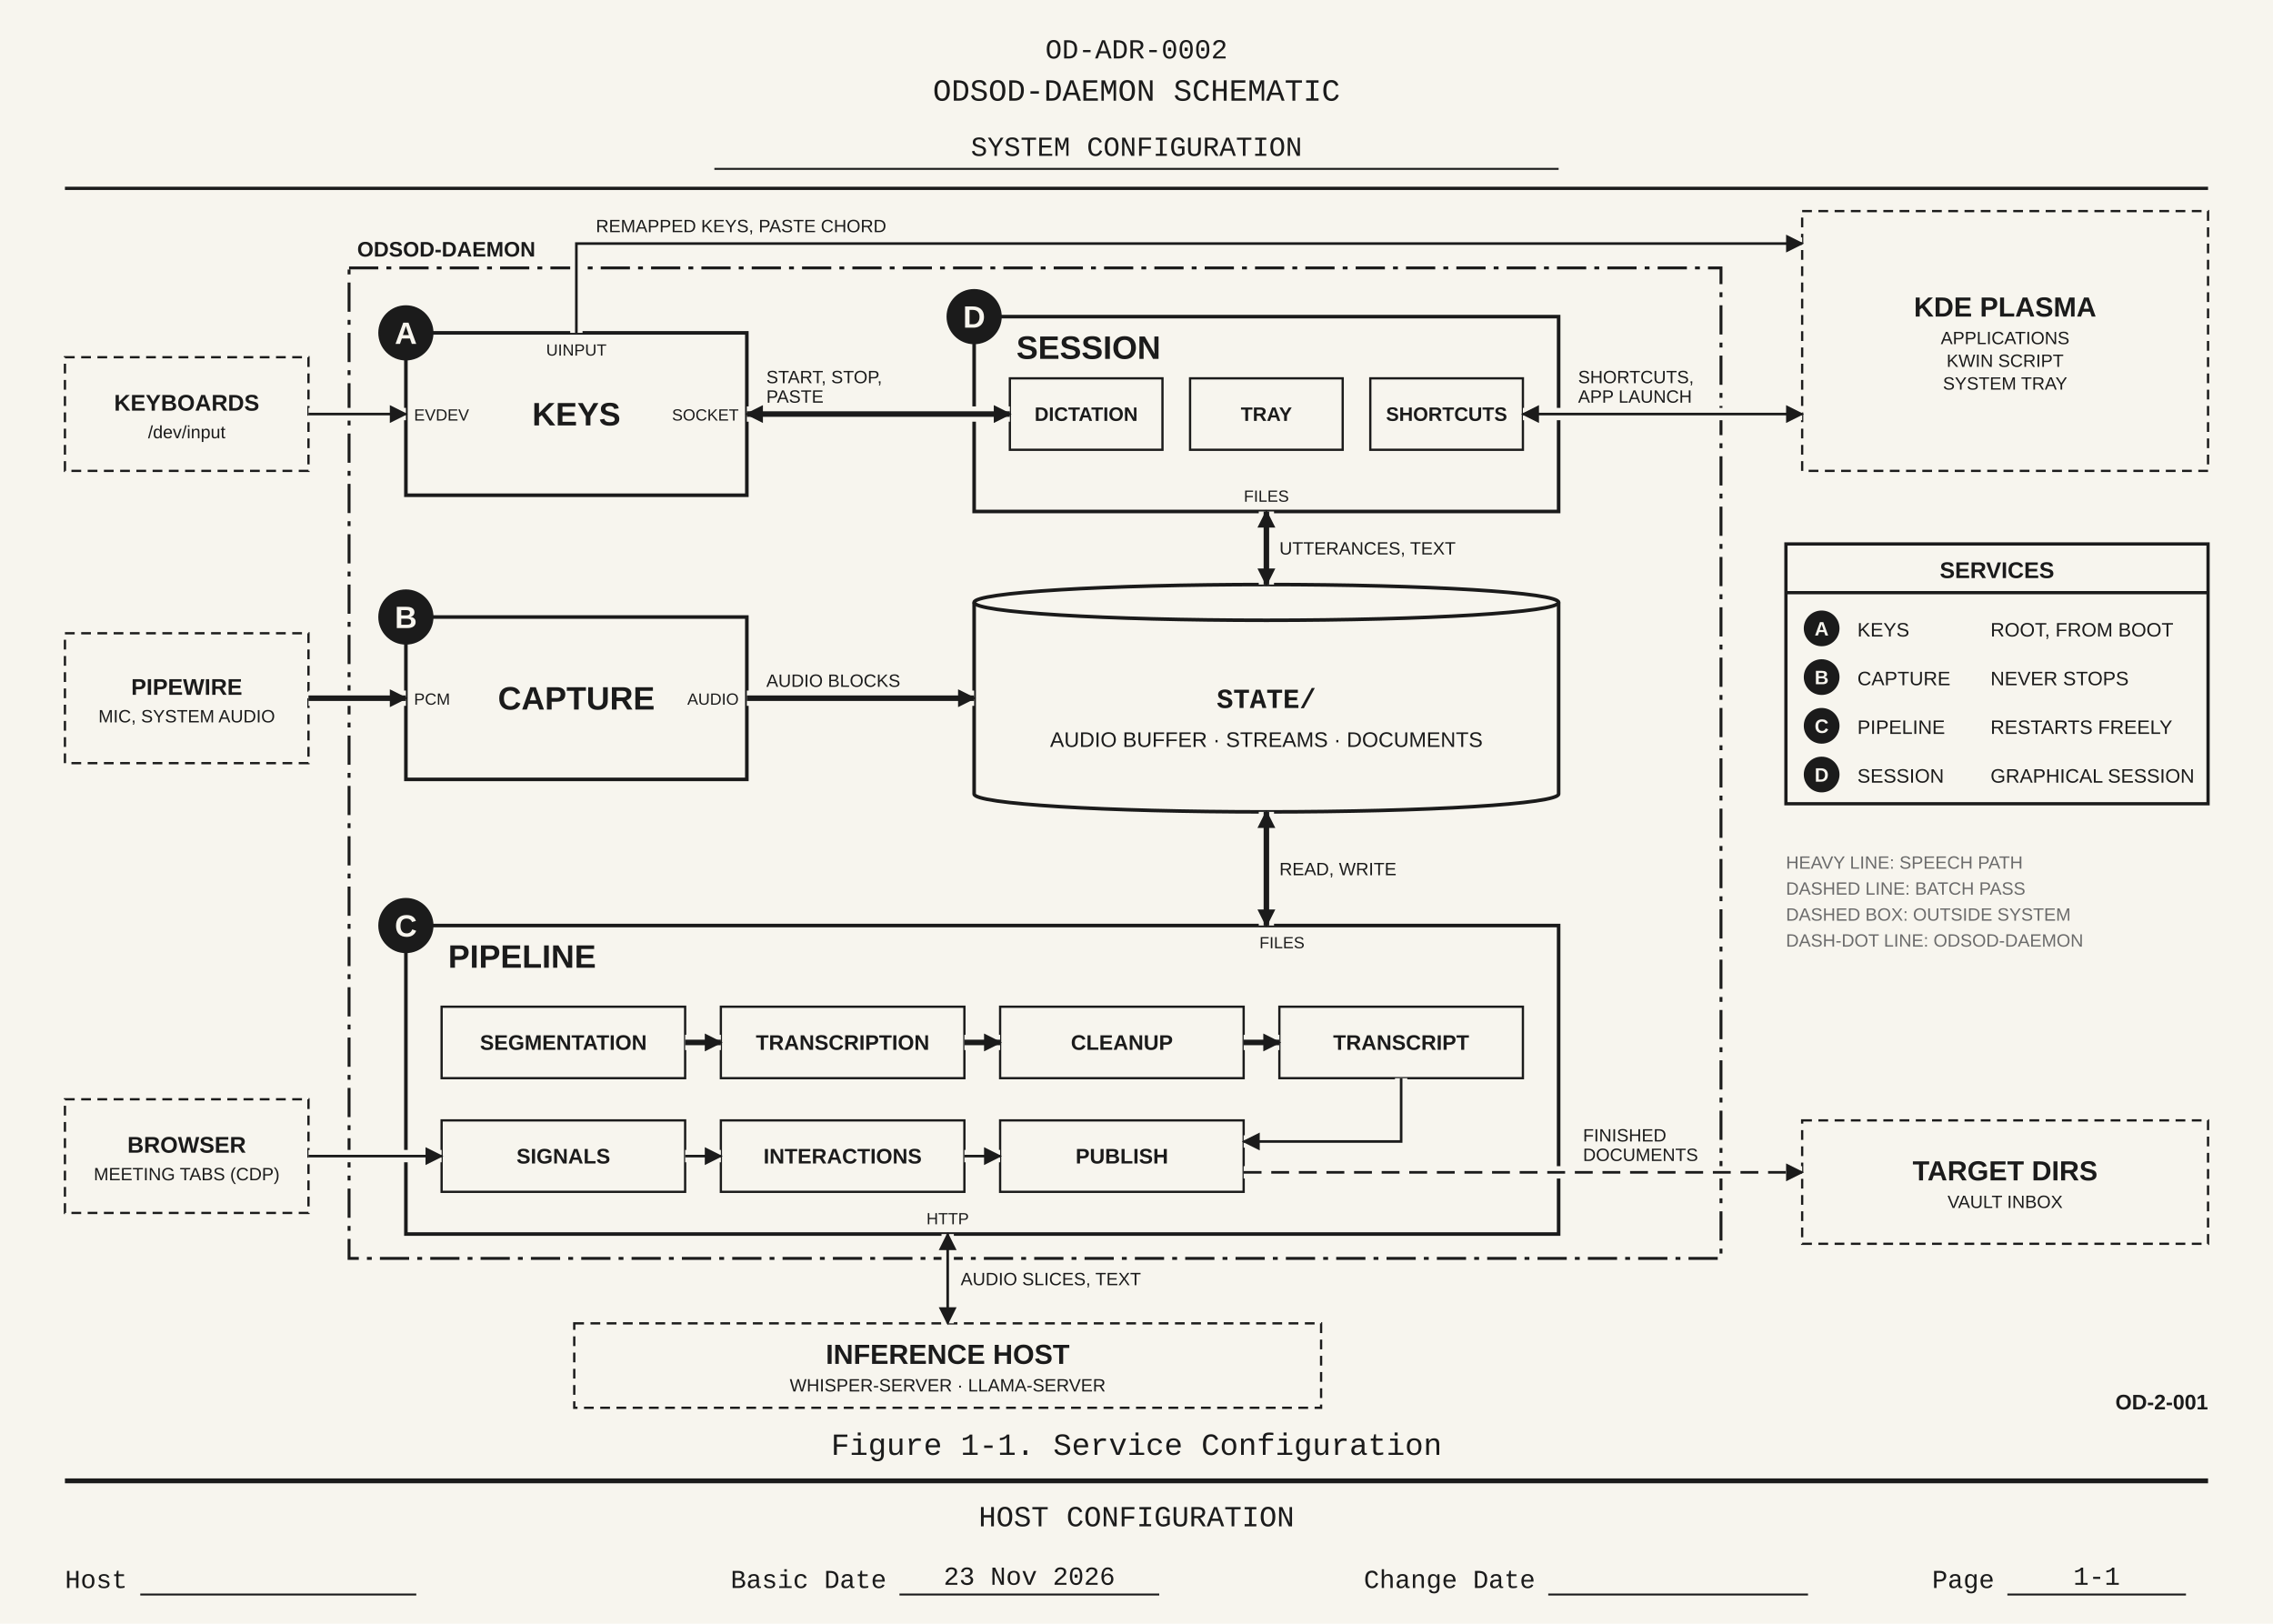
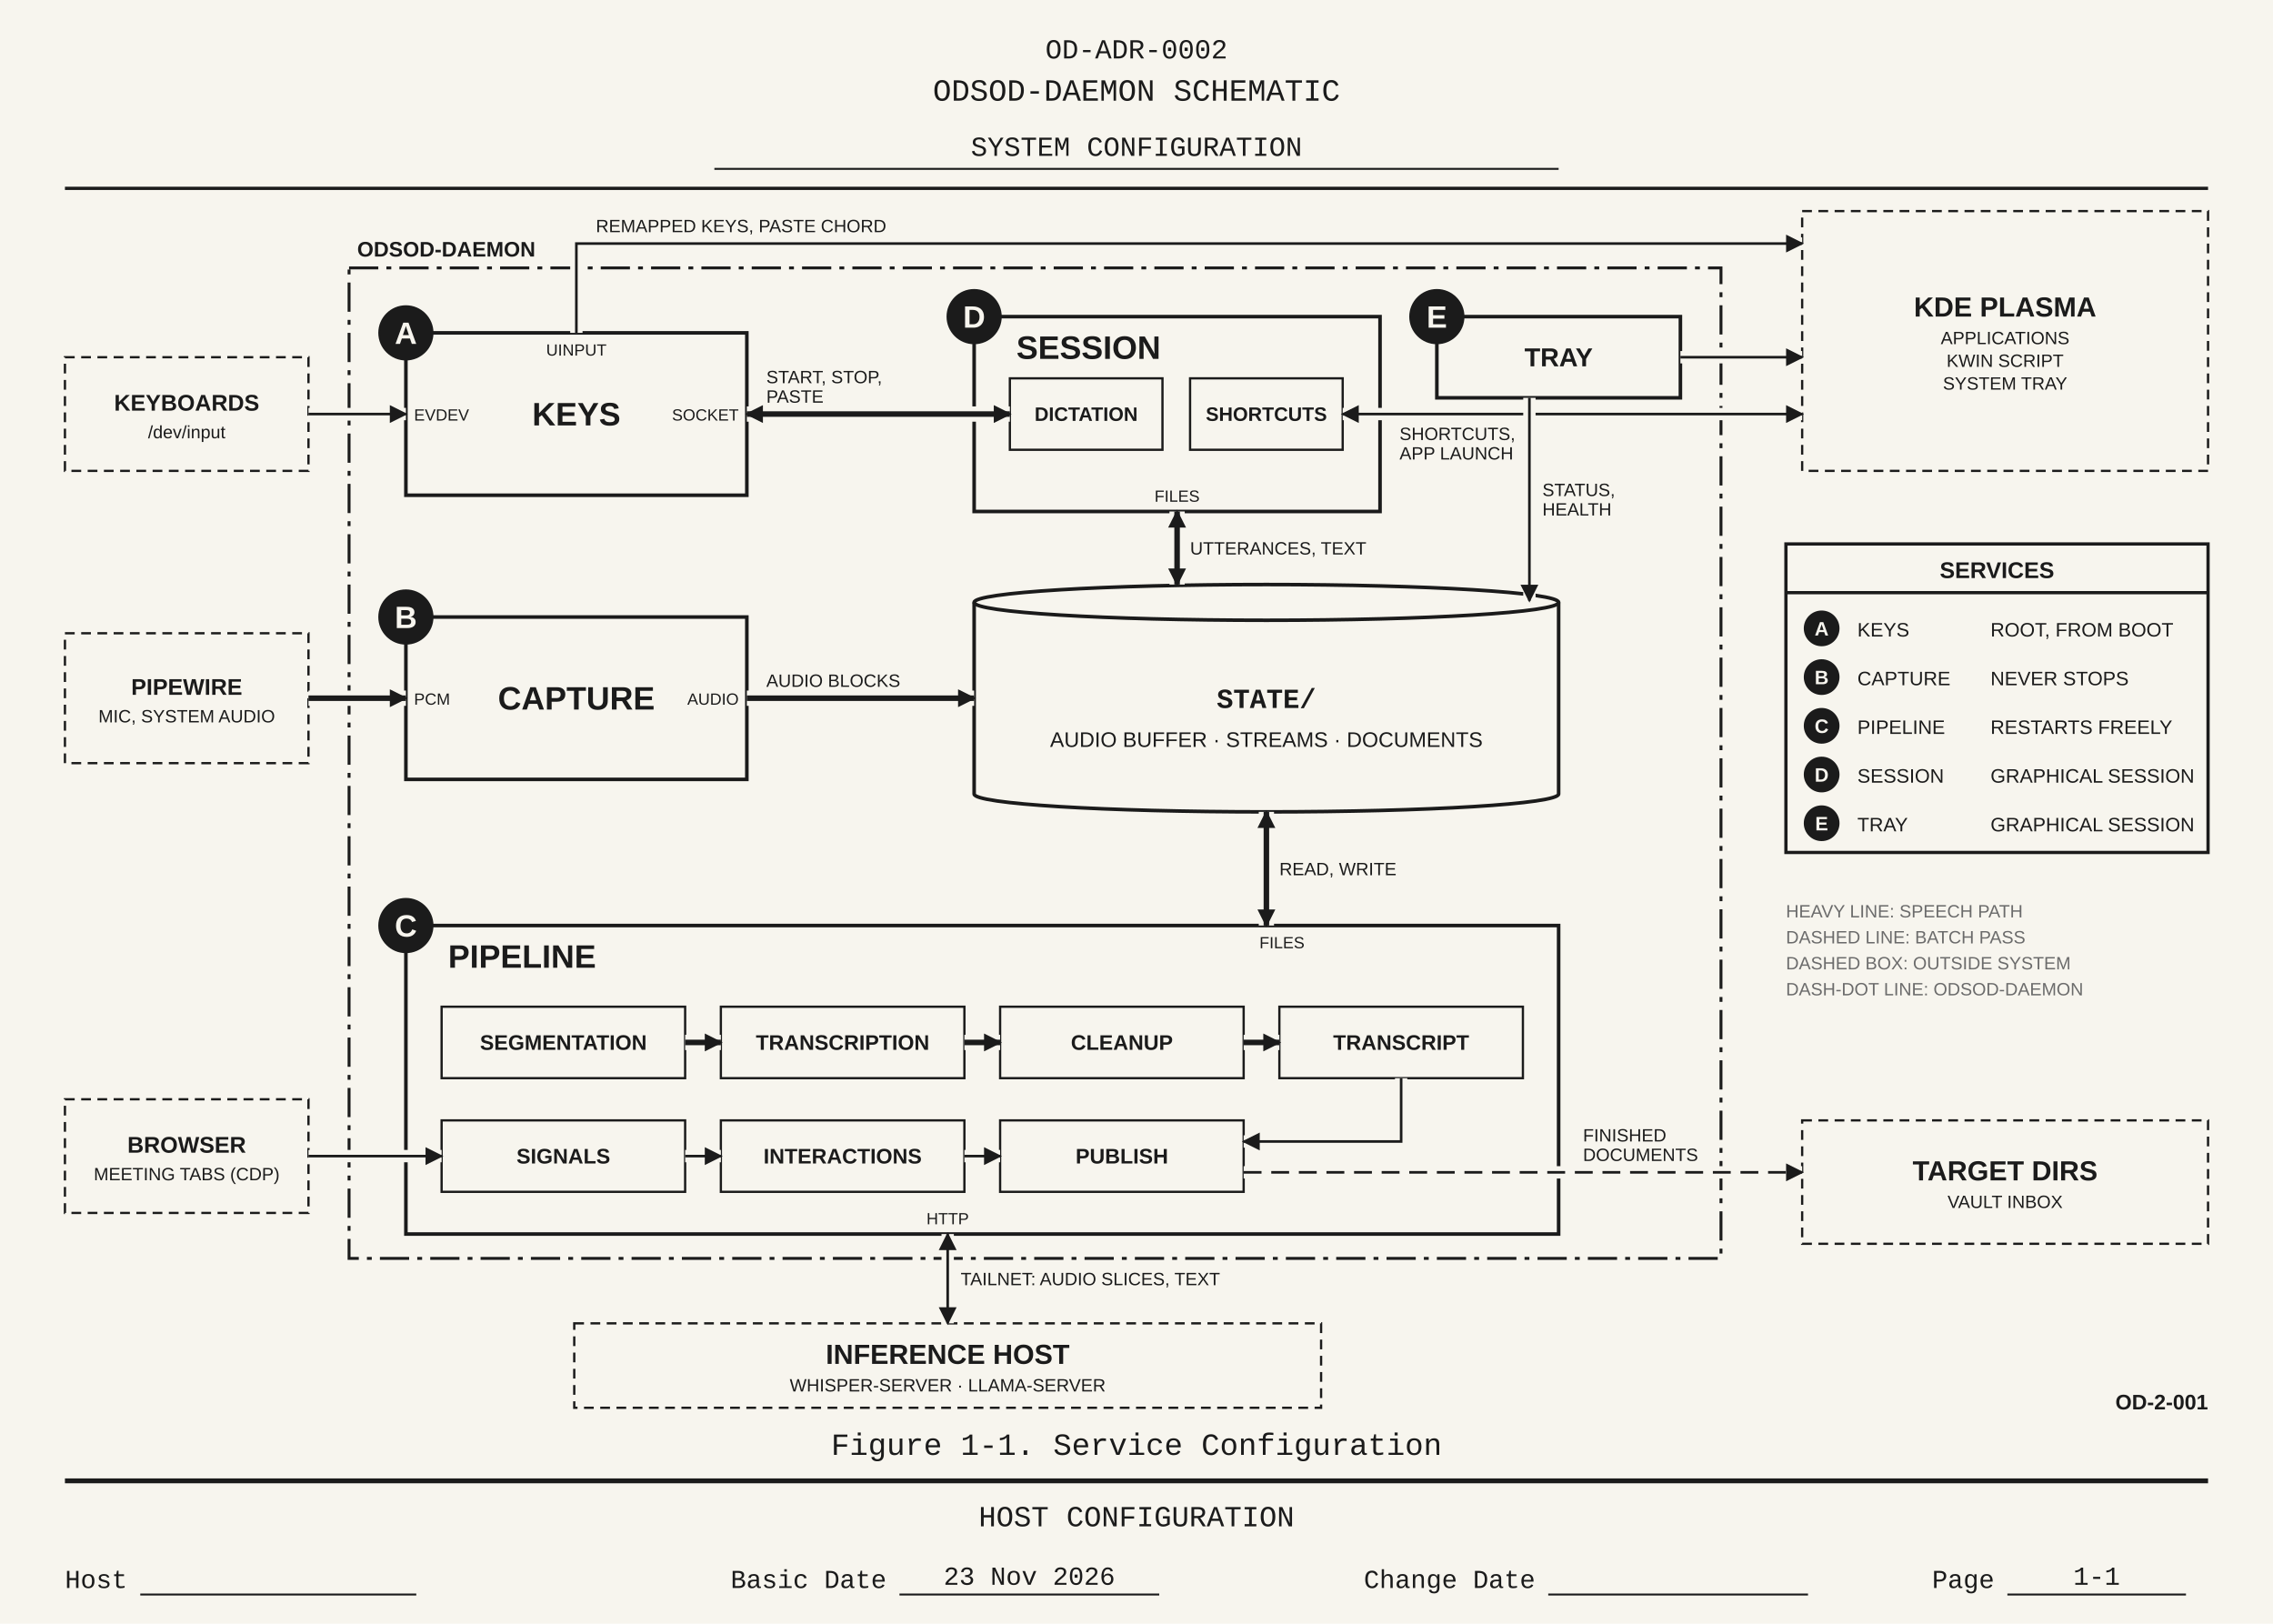
<svg xmlns="http://www.w3.org/2000/svg" width="1400" height="1000" viewBox="0 0 1400 1000">
  <defs>
    <marker id="arrow" viewBox="0 0 10 10" refX="9" refY="5" markerWidth="13" markerHeight="11" markerUnits="userSpaceOnUse" orient="auto-start-reverse">
      <path d="M0,0 L10,5 L0,10 z" fill="#1b1b1b" />
    </marker>
  </defs>
  <rect width="1400" height="1000" fill="#f7f5ee" />
  <text x="700.0" y="36" font-family="'Courier New', Courier, monospace" font-size="17" font-weight="normal" text-anchor="middle" fill="#1b1b1b">OD-ADR-0002</text>
  <text x="700.0" y="62" font-family="'Courier New', Courier, monospace" font-size="19" font-weight="normal" text-anchor="middle" fill="#1b1b1b">ODSOD-DAEMON SCHEMATIC</text>
  <text x="700.0" y="96" font-family="'Courier New', Courier, monospace" font-size="17" font-weight="normal" text-anchor="middle" fill="#1b1b1b">SYSTEM CONFIGURATION</text>
  <line x1="440.0" y1="104" x2="960.0" y2="104" stroke="#1b1b1b" stroke-width="1.2" />
  <line x1="40" y1="116" x2="1360" y2="116" stroke="#1b1b1b" stroke-width="2" />
  <rect x="250" y="205" width="210" height="100" fill="#f7f5ee" stroke="#1b1b1b" stroke-width="2.2" />
  <text x="355.0" y="262.0" font-family="Futura, 'Century Gothic', 'Avenir Next Condensed', 'Arial Narrow', Arial, sans-serif" font-size="20" font-weight="bold" text-anchor="middle" fill="#1b1b1b">KEYS</text>
  <text x="255" y="259.0" font-family="Futura, 'Century Gothic', 'Avenir Next Condensed', 'Arial Narrow', Arial, sans-serif" font-size="10" font-weight="normal" text-anchor="start" fill="#1b1b1b">EVDEV</text>
  <text x="355.0" y="219" font-family="Futura, 'Century Gothic', 'Avenir Next Condensed', 'Arial Narrow', Arial, sans-serif" font-size="10" font-weight="normal" text-anchor="middle" fill="#1b1b1b">UINPUT</text>
  <text x="455" y="259.0" font-family="Futura, 'Century Gothic', 'Avenir Next Condensed', 'Arial Narrow', Arial, sans-serif" font-size="10" font-weight="normal" text-anchor="end" fill="#1b1b1b">SOCKET</text>
  <circle cx="250" cy="205" r="17" fill="#1b1b1b" />
  <text x="250" y="211.8" font-family="Futura, 'Century Gothic', 'Avenir Next Condensed', 'Arial Narrow', Arial, sans-serif" font-size="19" font-weight="bold" text-anchor="middle" fill="#f7f5ee">A</text>
  <polygon points="215,165 1060,165 1060,775 215,775" fill="none" stroke="#1b1b1b" stroke-width="1.8" stroke-dasharray="18 5 3 5" />
  <text x="220" y="158" font-family="Futura, 'Century Gothic', 'Avenir Next Condensed', 'Arial Narrow', Arial, sans-serif" font-size="13" font-weight="bold" text-anchor="start" fill="#1b1b1b">ODSOD-DAEMON</text>
-   <rect x="600" y="195" width="360" height="120" fill="none" stroke="#1b1b1b" stroke-width="2.2" />
+   <rect x="600" y="195" width="250" height="120" fill="none" stroke="#1b1b1b" stroke-width="2.2" />
  <circle cx="600" cy="195" r="17" fill="#1b1b1b" />
  <text x="600" y="201.8" font-family="Futura, 'Century Gothic', 'Avenir Next Condensed', 'Arial Narrow', Arial, sans-serif" font-size="19" font-weight="bold" text-anchor="middle" fill="#f7f5ee">D</text>
  <text x="626" y="221" font-family="Futura, 'Century Gothic', 'Avenir Next Condensed', 'Arial Narrow', Arial, sans-serif" font-size="20" font-weight="bold" text-anchor="start" fill="#1b1b1b">SESSION</text>
-   <text x="780.0" y="309" font-family="Futura, 'Century Gothic', 'Avenir Next Condensed', 'Arial Narrow', Arial, sans-serif" font-size="10" font-weight="normal" text-anchor="middle" fill="#1b1b1b">FILES</text>
+   <text x="725.0" y="309" font-family="Futura, 'Century Gothic', 'Avenir Next Condensed', 'Arial Narrow', Arial, sans-serif" font-size="10" font-weight="normal" text-anchor="middle" fill="#1b1b1b">FILES</text>
  <rect x="622" y="233.0" width="94" height="44" fill="#f7f5ee" stroke="#1b1b1b" stroke-width="1.4" />
  <text x="669.0" y="259.2" font-family="Futura, 'Century Gothic', 'Avenir Next Condensed', 'Arial Narrow', Arial, sans-serif" font-size="12" font-weight="bold" text-anchor="middle" fill="#1b1b1b">DICTATION</text>
  <rect x="733" y="233.0" width="94" height="44" fill="#f7f5ee" stroke="#1b1b1b" stroke-width="1.4" />
-   <text x="780.0" y="259.2" font-family="Futura, 'Century Gothic', 'Avenir Next Condensed', 'Arial Narrow', Arial, sans-serif" font-size="12" font-weight="bold" text-anchor="middle" fill="#1b1b1b">TRAY</text>
-   <rect x="844" y="233.0" width="94" height="44" fill="#f7f5ee" stroke="#1b1b1b" stroke-width="1.4" />
-   <text x="891.0" y="259.2" font-family="Futura, 'Century Gothic', 'Avenir Next Condensed', 'Arial Narrow', Arial, sans-serif" font-size="12" font-weight="bold" text-anchor="middle" fill="#1b1b1b">SHORTCUTS</text>
+   <text x="780.0" y="259.2" font-family="Futura, 'Century Gothic', 'Avenir Next Condensed', 'Arial Narrow', Arial, sans-serif" font-size="12" font-weight="bold" text-anchor="middle" fill="#1b1b1b">SHORTCUTS</text>
+   <rect x="885" y="195" width="150" height="50" fill="#f7f5ee" stroke="#1b1b1b" stroke-width="2.2" />
+   <text x="960.0" y="225.6" font-family="Futura, 'Century Gothic', 'Avenir Next Condensed', 'Arial Narrow', Arial, sans-serif" font-size="16" font-weight="bold" text-anchor="middle" fill="#1b1b1b">TRAY</text>
+   <circle cx="885" cy="195" r="17" fill="#1b1b1b" />
+   <text x="885" y="201.8" font-family="Futura, 'Century Gothic', 'Avenir Next Condensed', 'Arial Narrow', Arial, sans-serif" font-size="19" font-weight="bold" text-anchor="middle" fill="#f7f5ee">E</text>
  <rect x="250" y="380" width="210" height="100" fill="#f7f5ee" stroke="#1b1b1b" stroke-width="2.2" />
  <text x="355.0" y="437.0" font-family="Futura, 'Century Gothic', 'Avenir Next Condensed', 'Arial Narrow', Arial, sans-serif" font-size="20" font-weight="bold" text-anchor="middle" fill="#1b1b1b">CAPTURE</text>
  <text x="255" y="434.0" font-family="Futura, 'Century Gothic', 'Avenir Next Condensed', 'Arial Narrow', Arial, sans-serif" font-size="10" font-weight="normal" text-anchor="start" fill="#1b1b1b">PCM</text>
  <text x="455" y="434.0" font-family="Futura, 'Century Gothic', 'Avenir Next Condensed', 'Arial Narrow', Arial, sans-serif" font-size="10" font-weight="normal" text-anchor="end" fill="#1b1b1b">AUDIO</text>
  <circle cx="250" cy="380" r="17" fill="#1b1b1b" />
  <text x="250" y="386.8" font-family="Futura, 'Century Gothic', 'Avenir Next Condensed', 'Arial Narrow', Arial, sans-serif" font-size="19" font-weight="bold" text-anchor="middle" fill="#f7f5ee">B</text>
  <path d="M600,371 L600,489 A180.0,11 0 0 0 960,489 L960,371" fill="#f7f5ee" stroke="#1b1b1b" stroke-width="2.2" />
  <ellipse cx="780.0" cy="371" rx="180.0" ry="11" fill="#f7f5ee" stroke="#1b1b1b" stroke-width="2.2" />
  <text x="780.0" y="436.0" font-family="'Courier New', Courier, monospace" font-size="17" font-weight="bold" text-anchor="middle" fill="#1b1b1b">STATE/</text>
  <text x="780.0" y="460.0" font-family="Futura, 'Century Gothic', 'Avenir Next Condensed', 'Arial Narrow', Arial, sans-serif" font-size="13" font-weight="normal" text-anchor="middle" fill="#1b1b1b">AUDIO BUFFER · STREAMS · DOCUMENTS</text>
  <rect x="250" y="570" width="710" height="190" fill="none" stroke="#1b1b1b" stroke-width="2.2" />
  <circle cx="250" cy="570" r="17" fill="#1b1b1b" />
  <text x="250" y="576.8" font-family="Futura, 'Century Gothic', 'Avenir Next Condensed', 'Arial Narrow', Arial, sans-serif" font-size="19" font-weight="bold" text-anchor="middle" fill="#f7f5ee">C</text>
  <text x="276" y="596" font-family="Futura, 'Century Gothic', 'Avenir Next Condensed', 'Arial Narrow', Arial, sans-serif" font-size="20" font-weight="bold" text-anchor="start" fill="#1b1b1b">PIPELINE</text>
  <text x="583.7" y="754" font-family="Futura, 'Century Gothic', 'Avenir Next Condensed', 'Arial Narrow', Arial, sans-serif" font-size="10" font-weight="normal" text-anchor="middle" fill="#1b1b1b">HTTP</text>
  <text x="789.6" y="584" font-family="Futura, 'Century Gothic', 'Avenir Next Condensed', 'Arial Narrow', Arial, sans-serif" font-size="10" font-weight="normal" text-anchor="middle" fill="#1b1b1b">FILES</text>
  <rect x="272" y="620" width="150" height="44" fill="#f7f5ee" stroke="#1b1b1b" stroke-width="1.4" />
  <text x="347.0" y="646.55" font-family="Futura, 'Century Gothic', 'Avenir Next Condensed', 'Arial Narrow', Arial, sans-serif" font-size="13" font-weight="bold" text-anchor="middle" fill="#1b1b1b">SEGMENTATION</text>
  <rect x="444" y="620" width="150" height="44" fill="#f7f5ee" stroke="#1b1b1b" stroke-width="1.4" />
  <text x="519.0" y="646.55" font-family="Futura, 'Century Gothic', 'Avenir Next Condensed', 'Arial Narrow', Arial, sans-serif" font-size="13" font-weight="bold" text-anchor="middle" fill="#1b1b1b">TRANSCRIPTION</text>
  <path d="M422,642.0 L444,642.0" fill="none" stroke="#f7f5ee" stroke-width="9.4" />
  <path d="M422,642.0 L444,642.0" fill="none" stroke="#1b1b1b" stroke-width="3.4" marker-end="url(#arrow)" />
  <rect x="616" y="620" width="150" height="44" fill="#f7f5ee" stroke="#1b1b1b" stroke-width="1.4" />
  <text x="691.0" y="646.55" font-family="Futura, 'Century Gothic', 'Avenir Next Condensed', 'Arial Narrow', Arial, sans-serif" font-size="13" font-weight="bold" text-anchor="middle" fill="#1b1b1b">CLEANUP</text>
  <path d="M594,642.0 L616,642.0" fill="none" stroke="#f7f5ee" stroke-width="9.4" />
  <path d="M594,642.0 L616,642.0" fill="none" stroke="#1b1b1b" stroke-width="3.4" marker-end="url(#arrow)" />
  <rect x="788" y="620" width="150" height="44" fill="#f7f5ee" stroke="#1b1b1b" stroke-width="1.4" />
  <text x="863.0" y="646.55" font-family="Futura, 'Century Gothic', 'Avenir Next Condensed', 'Arial Narrow', Arial, sans-serif" font-size="13" font-weight="bold" text-anchor="middle" fill="#1b1b1b">TRANSCRIPT</text>
  <path d="M766,642.0 L788,642.0" fill="none" stroke="#f7f5ee" stroke-width="9.4" />
  <path d="M766,642.0 L788,642.0" fill="none" stroke="#1b1b1b" stroke-width="3.4" marker-end="url(#arrow)" />
  <rect x="272" y="690" width="150" height="44" fill="#f7f5ee" stroke="#1b1b1b" stroke-width="1.4" />
  <text x="347.0" y="716.55" font-family="Futura, 'Century Gothic', 'Avenir Next Condensed', 'Arial Narrow', Arial, sans-serif" font-size="13" font-weight="bold" text-anchor="middle" fill="#1b1b1b">SIGNALS</text>
  <rect x="444" y="690" width="150" height="44" fill="#f7f5ee" stroke="#1b1b1b" stroke-width="1.4" />
  <text x="519.0" y="716.55" font-family="Futura, 'Century Gothic', 'Avenir Next Condensed', 'Arial Narrow', Arial, sans-serif" font-size="13" font-weight="bold" text-anchor="middle" fill="#1b1b1b">INTERACTIONS</text>
  <path d="M422,712.0 L444,712.0" fill="none" stroke="#f7f5ee" stroke-width="7.6" />
  <path d="M422,712.0 L444,712.0" fill="none" stroke="#1b1b1b" stroke-width="1.6" marker-end="url(#arrow)" />
  <rect x="616" y="690" width="150" height="44" fill="#f7f5ee" stroke="#1b1b1b" stroke-width="1.4" />
  <text x="691.0" y="716.55" font-family="Futura, 'Century Gothic', 'Avenir Next Condensed', 'Arial Narrow', Arial, sans-serif" font-size="13" font-weight="bold" text-anchor="middle" fill="#1b1b1b">PUBLISH</text>
  <path d="M594,712.0 L616,712.0" fill="none" stroke="#f7f5ee" stroke-width="7.6" />
  <path d="M594,712.0 L616,712.0" fill="none" stroke="#1b1b1b" stroke-width="1.6" marker-end="url(#arrow)" />
  <path d="M863.0,664 L863.0,703 L766,703" fill="none" stroke="#f7f5ee" stroke-width="7.6" />
  <path d="M863.0,664 L863.0,703 L766,703" fill="none" stroke="#1b1b1b" stroke-width="1.6" marker-end="url(#arrow)" />
  <path d="M460,255.0 L622,255.0" fill="none" stroke="#f7f5ee" stroke-width="9.4" />
  <path d="M460,255.0 L622,255.0" fill="none" stroke="#1b1b1b" stroke-width="3.4" marker-end="url(#arrow)" marker-start="url(#arrow)" />
  <text x="472" y="236.0" font-family="Futura, 'Century Gothic', 'Avenir Next Condensed', 'Arial Narrow', Arial, sans-serif" font-size="11" font-weight="normal" text-anchor="start" fill="#1b1b1b">START, STOP,</text>
  <text x="472" y="248.0" font-family="Futura, 'Century Gothic', 'Avenir Next Condensed', 'Arial Narrow', Arial, sans-serif" font-size="11" font-weight="normal" text-anchor="start" fill="#1b1b1b">PASTE</text>
  <path d="M460,430.0 L600,430.0" fill="none" stroke="#f7f5ee" stroke-width="9.4" />
  <path d="M460,430.0 L600,430.0" fill="none" stroke="#1b1b1b" stroke-width="3.4" marker-end="url(#arrow)" />
  <text x="472" y="423.0" font-family="Futura, 'Century Gothic', 'Avenir Next Condensed', 'Arial Narrow', Arial, sans-serif" font-size="11" font-weight="normal" text-anchor="start" fill="#1b1b1b">AUDIO BLOCKS</text>
-   <path d="M780.0,315 L780.0,360" fill="none" stroke="#f7f5ee" stroke-width="9.4" />
-   <path d="M780.0,315 L780.0,360" fill="none" stroke="#1b1b1b" stroke-width="3.4" marker-end="url(#arrow)" marker-start="url(#arrow)" />
-   <text x="788.0" y="341.5" font-family="Futura, 'Century Gothic', 'Avenir Next Condensed', 'Arial Narrow', Arial, sans-serif" font-size="11" font-weight="normal" text-anchor="start" fill="#1b1b1b">UTTERANCES, TEXT</text>
+   <path d="M725.0,315 L725.0,360" fill="none" stroke="#f7f5ee" stroke-width="9.4" />
+   <path d="M725.0,315 L725.0,360" fill="none" stroke="#1b1b1b" stroke-width="3.4" marker-end="url(#arrow)" marker-start="url(#arrow)" />
+   <text x="733.0" y="341.5" font-family="Futura, 'Century Gothic', 'Avenir Next Condensed', 'Arial Narrow', Arial, sans-serif" font-size="11" font-weight="normal" text-anchor="start" fill="#1b1b1b">UTTERANCES, TEXT</text>
  <path d="M780.0,500 L780.0,570" fill="none" stroke="#f7f5ee" stroke-width="9.4" />
  <path d="M780.0,500 L780.0,570" fill="none" stroke="#1b1b1b" stroke-width="3.4" marker-end="url(#arrow)" marker-start="url(#arrow)" />
  <text x="788.0" y="539.0" font-family="Futura, 'Century Gothic', 'Avenir Next Condensed', 'Arial Narrow', Arial, sans-serif" font-size="11" font-weight="normal" text-anchor="start" fill="#1b1b1b">READ, WRITE</text>
  <rect x="40" y="220" width="150" height="70" fill="#f7f5ee" stroke="#1b1b1b" stroke-width="1.4" stroke-dasharray="6 4" />
  <text x="115.0" y="252.9" font-family="Futura, 'Century Gothic', 'Avenir Next Condensed', 'Arial Narrow', Arial, sans-serif" font-size="14" font-weight="bold" text-anchor="middle" fill="#1b1b1b">KEYBOARDS</text>
  <text x="115.0" y="269.9" font-family="Futura, 'Century Gothic', 'Avenir Next Condensed', 'Arial Narrow', Arial, sans-serif" font-size="11" font-weight="normal" text-anchor="middle" fill="#1b1b1b">/dev/input</text>
  <path d="M190,255.0 L250,255.0" fill="none" stroke="#f7f5ee" stroke-width="7.6" />
  <path d="M190,255.0 L250,255.0" fill="none" stroke="#1b1b1b" stroke-width="1.6" marker-end="url(#arrow)" />
  <rect x="40" y="390" width="150" height="80" fill="#f7f5ee" stroke="#1b1b1b" stroke-width="1.4" stroke-dasharray="6 4" />
  <text x="115.0" y="427.9" font-family="Futura, 'Century Gothic', 'Avenir Next Condensed', 'Arial Narrow', Arial, sans-serif" font-size="14" font-weight="bold" text-anchor="middle" fill="#1b1b1b">PIPEWIRE</text>
  <text x="115.0" y="444.9" font-family="Futura, 'Century Gothic', 'Avenir Next Condensed', 'Arial Narrow', Arial, sans-serif" font-size="11" font-weight="normal" text-anchor="middle" fill="#1b1b1b">MIC, SYSTEM AUDIO</text>
  <path d="M190,430.0 L250,430.0" fill="none" stroke="#f7f5ee" stroke-width="9.4" />
  <path d="M190,430.0 L250,430.0" fill="none" stroke="#1b1b1b" stroke-width="3.4" marker-end="url(#arrow)" />
  <rect x="40" y="677" width="150" height="70" fill="#f7f5ee" stroke="#1b1b1b" stroke-width="1.4" stroke-dasharray="6 4" />
  <text x="115.0" y="709.9" font-family="Futura, 'Century Gothic', 'Avenir Next Condensed', 'Arial Narrow', Arial, sans-serif" font-size="14" font-weight="bold" text-anchor="middle" fill="#1b1b1b">BROWSER</text>
  <text x="115.0" y="726.9" font-family="Futura, 'Century Gothic', 'Avenir Next Condensed', 'Arial Narrow', Arial, sans-serif" font-size="11" font-weight="normal" text-anchor="middle" fill="#1b1b1b">MEETING TABS (CDP)</text>
  <path d="M190,712.0 L272,712.0" fill="none" stroke="#f7f5ee" stroke-width="7.6" />
  <path d="M190,712.0 L272,712.0" fill="none" stroke="#1b1b1b" stroke-width="1.6" marker-end="url(#arrow)" />
  <rect x="1110" y="130" width="250" height="160" fill="#f7f5ee" stroke="#1b1b1b" stroke-width="1.4" stroke-dasharray="6 4" />
  <text x="1235.0" y="194.95" font-family="Futura, 'Century Gothic', 'Avenir Next Condensed', 'Arial Narrow', Arial, sans-serif" font-size="17" font-weight="bold" text-anchor="middle" fill="#1b1b1b">KDE PLASMA</text>
  <text x="1235.0" y="211.95" font-family="Futura, 'Century Gothic', 'Avenir Next Condensed', 'Arial Narrow', Arial, sans-serif" font-size="11" font-weight="normal" text-anchor="middle" fill="#1b1b1b">APPLICATIONS</text>
  <text x="1235.0" y="225.95" font-family="Futura, 'Century Gothic', 'Avenir Next Condensed', 'Arial Narrow', Arial, sans-serif" font-size="11" font-weight="normal" text-anchor="middle" fill="#1b1b1b">KWIN SCRIPT</text>
  <text x="1235.0" y="239.95" font-family="Futura, 'Century Gothic', 'Avenir Next Condensed', 'Arial Narrow', Arial, sans-serif" font-size="11" font-weight="normal" text-anchor="middle" fill="#1b1b1b">SYSTEM TRAY</text>
  <path d="M355.0,205 L355.0,150 L1110,150" fill="none" stroke="#f7f5ee" stroke-width="7.6" />
  <path d="M355.0,205 L355.0,150 L1110,150" fill="none" stroke="#1b1b1b" stroke-width="1.6" marker-end="url(#arrow)" />
  <text x="367.0" y="143" font-family="Futura, 'Century Gothic', 'Avenir Next Condensed', 'Arial Narrow', Arial, sans-serif" font-size="11" font-weight="normal" text-anchor="start" fill="#1b1b1b">REMAPPED KEYS, PASTE CHORD</text>
-   <path d="M938,255.0 L1110,255.0" fill="none" stroke="#f7f5ee" stroke-width="7.6" />
-   <path d="M938,255.0 L1110,255.0" fill="none" stroke="#1b1b1b" stroke-width="1.6" marker-end="url(#arrow)" marker-start="url(#arrow)" />
-   <text x="972" y="236.0" font-family="Futura, 'Century Gothic', 'Avenir Next Condensed', 'Arial Narrow', Arial, sans-serif" font-size="11" font-weight="normal" text-anchor="start" fill="#1b1b1b">SHORTCUTS,</text>
-   <text x="972" y="248.0" font-family="Futura, 'Century Gothic', 'Avenir Next Condensed', 'Arial Narrow', Arial, sans-serif" font-size="11" font-weight="normal" text-anchor="start" fill="#1b1b1b">APP LAUNCH</text>
+   <path d="M827,255.0 L1110,255.0" fill="none" stroke="#f7f5ee" stroke-width="7.6" />
+   <path d="M827,255.0 L1110,255.0" fill="none" stroke="#1b1b1b" stroke-width="1.6" marker-end="url(#arrow)" marker-start="url(#arrow)" />
+   <text x="862" y="271.0" font-family="Futura, 'Century Gothic', 'Avenir Next Condensed', 'Arial Narrow', Arial, sans-serif" font-size="11" font-weight="normal" text-anchor="start" fill="#1b1b1b">SHORTCUTS,</text>
+   <text x="862" y="283.0" font-family="Futura, 'Century Gothic', 'Avenir Next Condensed', 'Arial Narrow', Arial, sans-serif" font-size="11" font-weight="normal" text-anchor="start" fill="#1b1b1b">APP LAUNCH</text>
+   <path d="M1035,220.0 L1110,220.0" fill="none" stroke="#f7f5ee" stroke-width="7.6" />
+   <path d="M1035,220.0 L1110,220.0" fill="none" stroke="#1b1b1b" stroke-width="1.6" marker-end="url(#arrow)" />
+   <path d="M942,245 L942,370" fill="none" stroke="#f7f5ee" stroke-width="7.6" />
+   <path d="M942,245 L942,370" fill="none" stroke="#1b1b1b" stroke-width="1.6" marker-end="url(#arrow)" />
+   <text x="950" y="305.5" font-family="Futura, 'Century Gothic', 'Avenir Next Condensed', 'Arial Narrow', Arial, sans-serif" font-size="11" font-weight="normal" text-anchor="start" fill="#1b1b1b">STATUS,</text>
+   <text x="950" y="317.5" font-family="Futura, 'Century Gothic', 'Avenir Next Condensed', 'Arial Narrow', Arial, sans-serif" font-size="11" font-weight="normal" text-anchor="start" fill="#1b1b1b">HEALTH</text>
  <rect x="1110" y="690" width="250" height="76" fill="#f7f5ee" stroke="#1b1b1b" stroke-width="1.4" stroke-dasharray="6 4" />
  <text x="1235.0" y="726.95" font-family="Futura, 'Century Gothic', 'Avenir Next Condensed', 'Arial Narrow', Arial, sans-serif" font-size="17" font-weight="bold" text-anchor="middle" fill="#1b1b1b">TARGET DIRS</text>
  <text x="1235.0" y="743.95" font-family="Futura, 'Century Gothic', 'Avenir Next Condensed', 'Arial Narrow', Arial, sans-serif" font-size="11" font-weight="normal" text-anchor="middle" fill="#1b1b1b">VAULT INBOX</text>
  <path d="M766,722 L1110,722" fill="none" stroke="#f7f5ee" stroke-width="7.6" />
  <path d="M766,722 L1110,722" fill="none" stroke="#1b1b1b" stroke-width="1.6" stroke-dasharray="11 6" marker-end="url(#arrow)" />
  <text x="975" y="703" font-family="Futura, 'Century Gothic', 'Avenir Next Condensed', 'Arial Narrow', Arial, sans-serif" font-size="11" font-weight="normal" text-anchor="start" fill="#1b1b1b">FINISHED</text>
  <text x="975" y="715" font-family="Futura, 'Century Gothic', 'Avenir Next Condensed', 'Arial Narrow', Arial, sans-serif" font-size="11" font-weight="normal" text-anchor="start" fill="#1b1b1b">DOCUMENTS</text>
  <rect x="353.7" y="815" width="460" height="52" fill="#f7f5ee" stroke="#1b1b1b" stroke-width="1.4" stroke-dasharray="6 4" />
  <text x="583.7" y="839.95" font-family="Futura, 'Century Gothic', 'Avenir Next Condensed', 'Arial Narrow', Arial, sans-serif" font-size="17" font-weight="bold" text-anchor="middle" fill="#1b1b1b">INFERENCE HOST</text>
  <text x="583.7" y="856.95" font-family="Futura, 'Century Gothic', 'Avenir Next Condensed', 'Arial Narrow', Arial, sans-serif" font-size="11" font-weight="normal" text-anchor="middle" fill="#1b1b1b">WHISPER-SERVER · LLAMA-SERVER</text>
  <path d="M583.7,760 L583.7,815" fill="none" stroke="#f7f5ee" stroke-width="7.6" />
  <path d="M583.7,760 L583.7,815" fill="none" stroke="#1b1b1b" stroke-width="1.6" marker-end="url(#arrow)" marker-start="url(#arrow)" />
-   <text x="591.7" y="791.5" font-family="Futura, 'Century Gothic', 'Avenir Next Condensed', 'Arial Narrow', Arial, sans-serif" font-size="11" font-weight="normal" text-anchor="start" fill="#1b1b1b">AUDIO SLICES, TEXT</text>
-   <rect x="1100" y="335" width="260" height="160" fill="#f7f5ee" stroke="#1b1b1b" stroke-width="2" />
+   <text x="591.7" y="791.5" font-family="Futura, 'Century Gothic', 'Avenir Next Condensed', 'Arial Narrow', Arial, sans-serif" font-size="11" font-weight="normal" text-anchor="start" fill="#1b1b1b">TAILNET: AUDIO SLICES, TEXT</text>
+   <rect x="1100" y="335" width="260" height="190" fill="#f7f5ee" stroke="#1b1b1b" stroke-width="2" />
  <line x1="1100" y1="365" x2="1360" y2="365" stroke="#1b1b1b" stroke-width="2" />
  <text x="1230.0" y="356" font-family="Futura, 'Century Gothic', 'Avenir Next Condensed', 'Arial Narrow', Arial, sans-serif" font-size="14" font-weight="bold" text-anchor="middle" fill="#1b1b1b">SERVICES</text>
  <circle cx="1122" cy="387" r="11" fill="#1b1b1b" />
  <text x="1122" y="391.4" font-family="Futura, 'Century Gothic', 'Avenir Next Condensed', 'Arial Narrow', Arial, sans-serif" font-size="12" font-weight="bold" text-anchor="middle" fill="#f7f5ee">A</text>
  <text x="1144" y="392" font-family="Futura, 'Century Gothic', 'Avenir Next Condensed', 'Arial Narrow', Arial, sans-serif" font-size="12" font-weight="normal" text-anchor="start" fill="#1b1b1b">KEYS</text>
  <text x="1226" y="392" font-family="Futura, 'Century Gothic', 'Avenir Next Condensed', 'Arial Narrow', Arial, sans-serif" font-size="12" font-weight="normal" text-anchor="start" fill="#1b1b1b">ROOT, FROM BOOT</text>
  <circle cx="1122" cy="417" r="11" fill="#1b1b1b" />
  <text x="1122" y="421.4" font-family="Futura, 'Century Gothic', 'Avenir Next Condensed', 'Arial Narrow', Arial, sans-serif" font-size="12" font-weight="bold" text-anchor="middle" fill="#f7f5ee">B</text>
  <text x="1144" y="422" font-family="Futura, 'Century Gothic', 'Avenir Next Condensed', 'Arial Narrow', Arial, sans-serif" font-size="12" font-weight="normal" text-anchor="start" fill="#1b1b1b">CAPTURE</text>
  <text x="1226" y="422" font-family="Futura, 'Century Gothic', 'Avenir Next Condensed', 'Arial Narrow', Arial, sans-serif" font-size="12" font-weight="normal" text-anchor="start" fill="#1b1b1b">NEVER STOPS</text>
  <circle cx="1122" cy="447" r="11" fill="#1b1b1b" />
  <text x="1122" y="451.4" font-family="Futura, 'Century Gothic', 'Avenir Next Condensed', 'Arial Narrow', Arial, sans-serif" font-size="12" font-weight="bold" text-anchor="middle" fill="#f7f5ee">C</text>
  <text x="1144" y="452" font-family="Futura, 'Century Gothic', 'Avenir Next Condensed', 'Arial Narrow', Arial, sans-serif" font-size="12" font-weight="normal" text-anchor="start" fill="#1b1b1b">PIPELINE</text>
  <text x="1226" y="452" font-family="Futura, 'Century Gothic', 'Avenir Next Condensed', 'Arial Narrow', Arial, sans-serif" font-size="12" font-weight="normal" text-anchor="start" fill="#1b1b1b">RESTARTS FREELY</text>
  <circle cx="1122" cy="477" r="11" fill="#1b1b1b" />
  <text x="1122" y="481.4" font-family="Futura, 'Century Gothic', 'Avenir Next Condensed', 'Arial Narrow', Arial, sans-serif" font-size="12" font-weight="bold" text-anchor="middle" fill="#f7f5ee">D</text>
  <text x="1144" y="482" font-family="Futura, 'Century Gothic', 'Avenir Next Condensed', 'Arial Narrow', Arial, sans-serif" font-size="12" font-weight="normal" text-anchor="start" fill="#1b1b1b">SESSION</text>
  <text x="1226" y="482" font-family="Futura, 'Century Gothic', 'Avenir Next Condensed', 'Arial Narrow', Arial, sans-serif" font-size="12" font-weight="normal" text-anchor="start" fill="#1b1b1b">GRAPHICAL SESSION</text>
-   <text x="1100" y="535" font-family="Futura, 'Century Gothic', 'Avenir Next Condensed', 'Arial Narrow', Arial, sans-serif" font-size="11" font-weight="normal" text-anchor="start" fill="#6b6b6b">HEAVY LINE: SPEECH PATH</text>
-   <text x="1100" y="551" font-family="Futura, 'Century Gothic', 'Avenir Next Condensed', 'Arial Narrow', Arial, sans-serif" font-size="11" font-weight="normal" text-anchor="start" fill="#6b6b6b">DASHED LINE: BATCH PASS</text>
-   <text x="1100" y="567" font-family="Futura, 'Century Gothic', 'Avenir Next Condensed', 'Arial Narrow', Arial, sans-serif" font-size="11" font-weight="normal" text-anchor="start" fill="#6b6b6b">DASHED BOX: OUTSIDE SYSTEM</text>
-   <text x="1100" y="583" font-family="Futura, 'Century Gothic', 'Avenir Next Condensed', 'Arial Narrow', Arial, sans-serif" font-size="11" font-weight="normal" text-anchor="start" fill="#6b6b6b">DASH-DOT LINE: ODSOD-DAEMON</text>
+   <circle cx="1122" cy="507" r="11" fill="#1b1b1b" />
+   <text x="1122" y="511.4" font-family="Futura, 'Century Gothic', 'Avenir Next Condensed', 'Arial Narrow', Arial, sans-serif" font-size="12" font-weight="bold" text-anchor="middle" fill="#f7f5ee">E</text>
+   <text x="1144" y="512" font-family="Futura, 'Century Gothic', 'Avenir Next Condensed', 'Arial Narrow', Arial, sans-serif" font-size="12" font-weight="normal" text-anchor="start" fill="#1b1b1b">TRAY</text>
+   <text x="1226" y="512" font-family="Futura, 'Century Gothic', 'Avenir Next Condensed', 'Arial Narrow', Arial, sans-serif" font-size="12" font-weight="normal" text-anchor="start" fill="#1b1b1b">GRAPHICAL SESSION</text>
+   <text x="1100" y="565" font-family="Futura, 'Century Gothic', 'Avenir Next Condensed', 'Arial Narrow', Arial, sans-serif" font-size="11" font-weight="normal" text-anchor="start" fill="#6b6b6b">HEAVY LINE: SPEECH PATH</text>
+   <text x="1100" y="581" font-family="Futura, 'Century Gothic', 'Avenir Next Condensed', 'Arial Narrow', Arial, sans-serif" font-size="11" font-weight="normal" text-anchor="start" fill="#6b6b6b">DASHED LINE: BATCH PASS</text>
+   <text x="1100" y="597" font-family="Futura, 'Century Gothic', 'Avenir Next Condensed', 'Arial Narrow', Arial, sans-serif" font-size="11" font-weight="normal" text-anchor="start" fill="#6b6b6b">DASHED BOX: OUTSIDE SYSTEM</text>
+   <text x="1100" y="613" font-family="Futura, 'Century Gothic', 'Avenir Next Condensed', 'Arial Narrow', Arial, sans-serif" font-size="11" font-weight="normal" text-anchor="start" fill="#6b6b6b">DASH-DOT LINE: ODSOD-DAEMON</text>
  <text x="1360" y="868" font-family="Futura, 'Century Gothic', 'Avenir Next Condensed', 'Arial Narrow', Arial, sans-serif" font-size="13" font-weight="bold" text-anchor="end" fill="#1b1b1b">OD-2-001</text>
  <text x="700.0" y="896" font-family="'Courier New', Courier, monospace" font-size="19" font-weight="normal" text-anchor="middle" fill="#1b1b1b">Figure 1-1.  Service Configuration</text>
  <line x1="40" y1="912" x2="1360" y2="912" stroke="#1b1b1b" stroke-width="3" />
  <text x="700.0" y="940" font-family="'Courier New', Courier, monospace" font-size="18" font-weight="normal" text-anchor="middle" fill="#1b1b1b">HOST CONFIGURATION</text>
  <text x="40" y="978" font-family="'Courier New', Courier, monospace" font-size="16" font-weight="normal" text-anchor="start" fill="#1b1b1b">Host</text>
  <line x1="86.4" y1="982" x2="256.4" y2="982" stroke="#1b1b1b" stroke-width="1.2" />
  <text x="450.0" y="978" font-family="'Courier New', Courier, monospace" font-size="16" font-weight="normal" text-anchor="start" fill="#1b1b1b">Basic Date</text>
  <line x1="554.0" y1="982" x2="714.0" y2="982" stroke="#1b1b1b" stroke-width="1.2" />
  <text x="634.0" y="976" font-family="'Courier New', Courier, monospace" font-size="16" font-weight="normal" text-anchor="middle" fill="#1b1b1b">23 Nov 2026</text>
  <text x="840.0" y="978" font-family="'Courier New', Courier, monospace" font-size="16" font-weight="normal" text-anchor="start" fill="#1b1b1b">Change Date</text>
  <line x1="953.6" y1="982" x2="1113.6" y2="982" stroke="#1b1b1b" stroke-width="1.2" />
  <text x="1190" y="978" font-family="'Courier New', Courier, monospace" font-size="16" font-weight="normal" text-anchor="start" fill="#1b1b1b">Page</text>
  <line x1="1236.4" y1="982" x2="1346.4" y2="982" stroke="#1b1b1b" stroke-width="1.2" />
  <text x="1291.4" y="976" font-family="'Courier New', Courier, monospace" font-size="16" font-weight="normal" text-anchor="middle" fill="#1b1b1b">1-1</text>
</svg>
